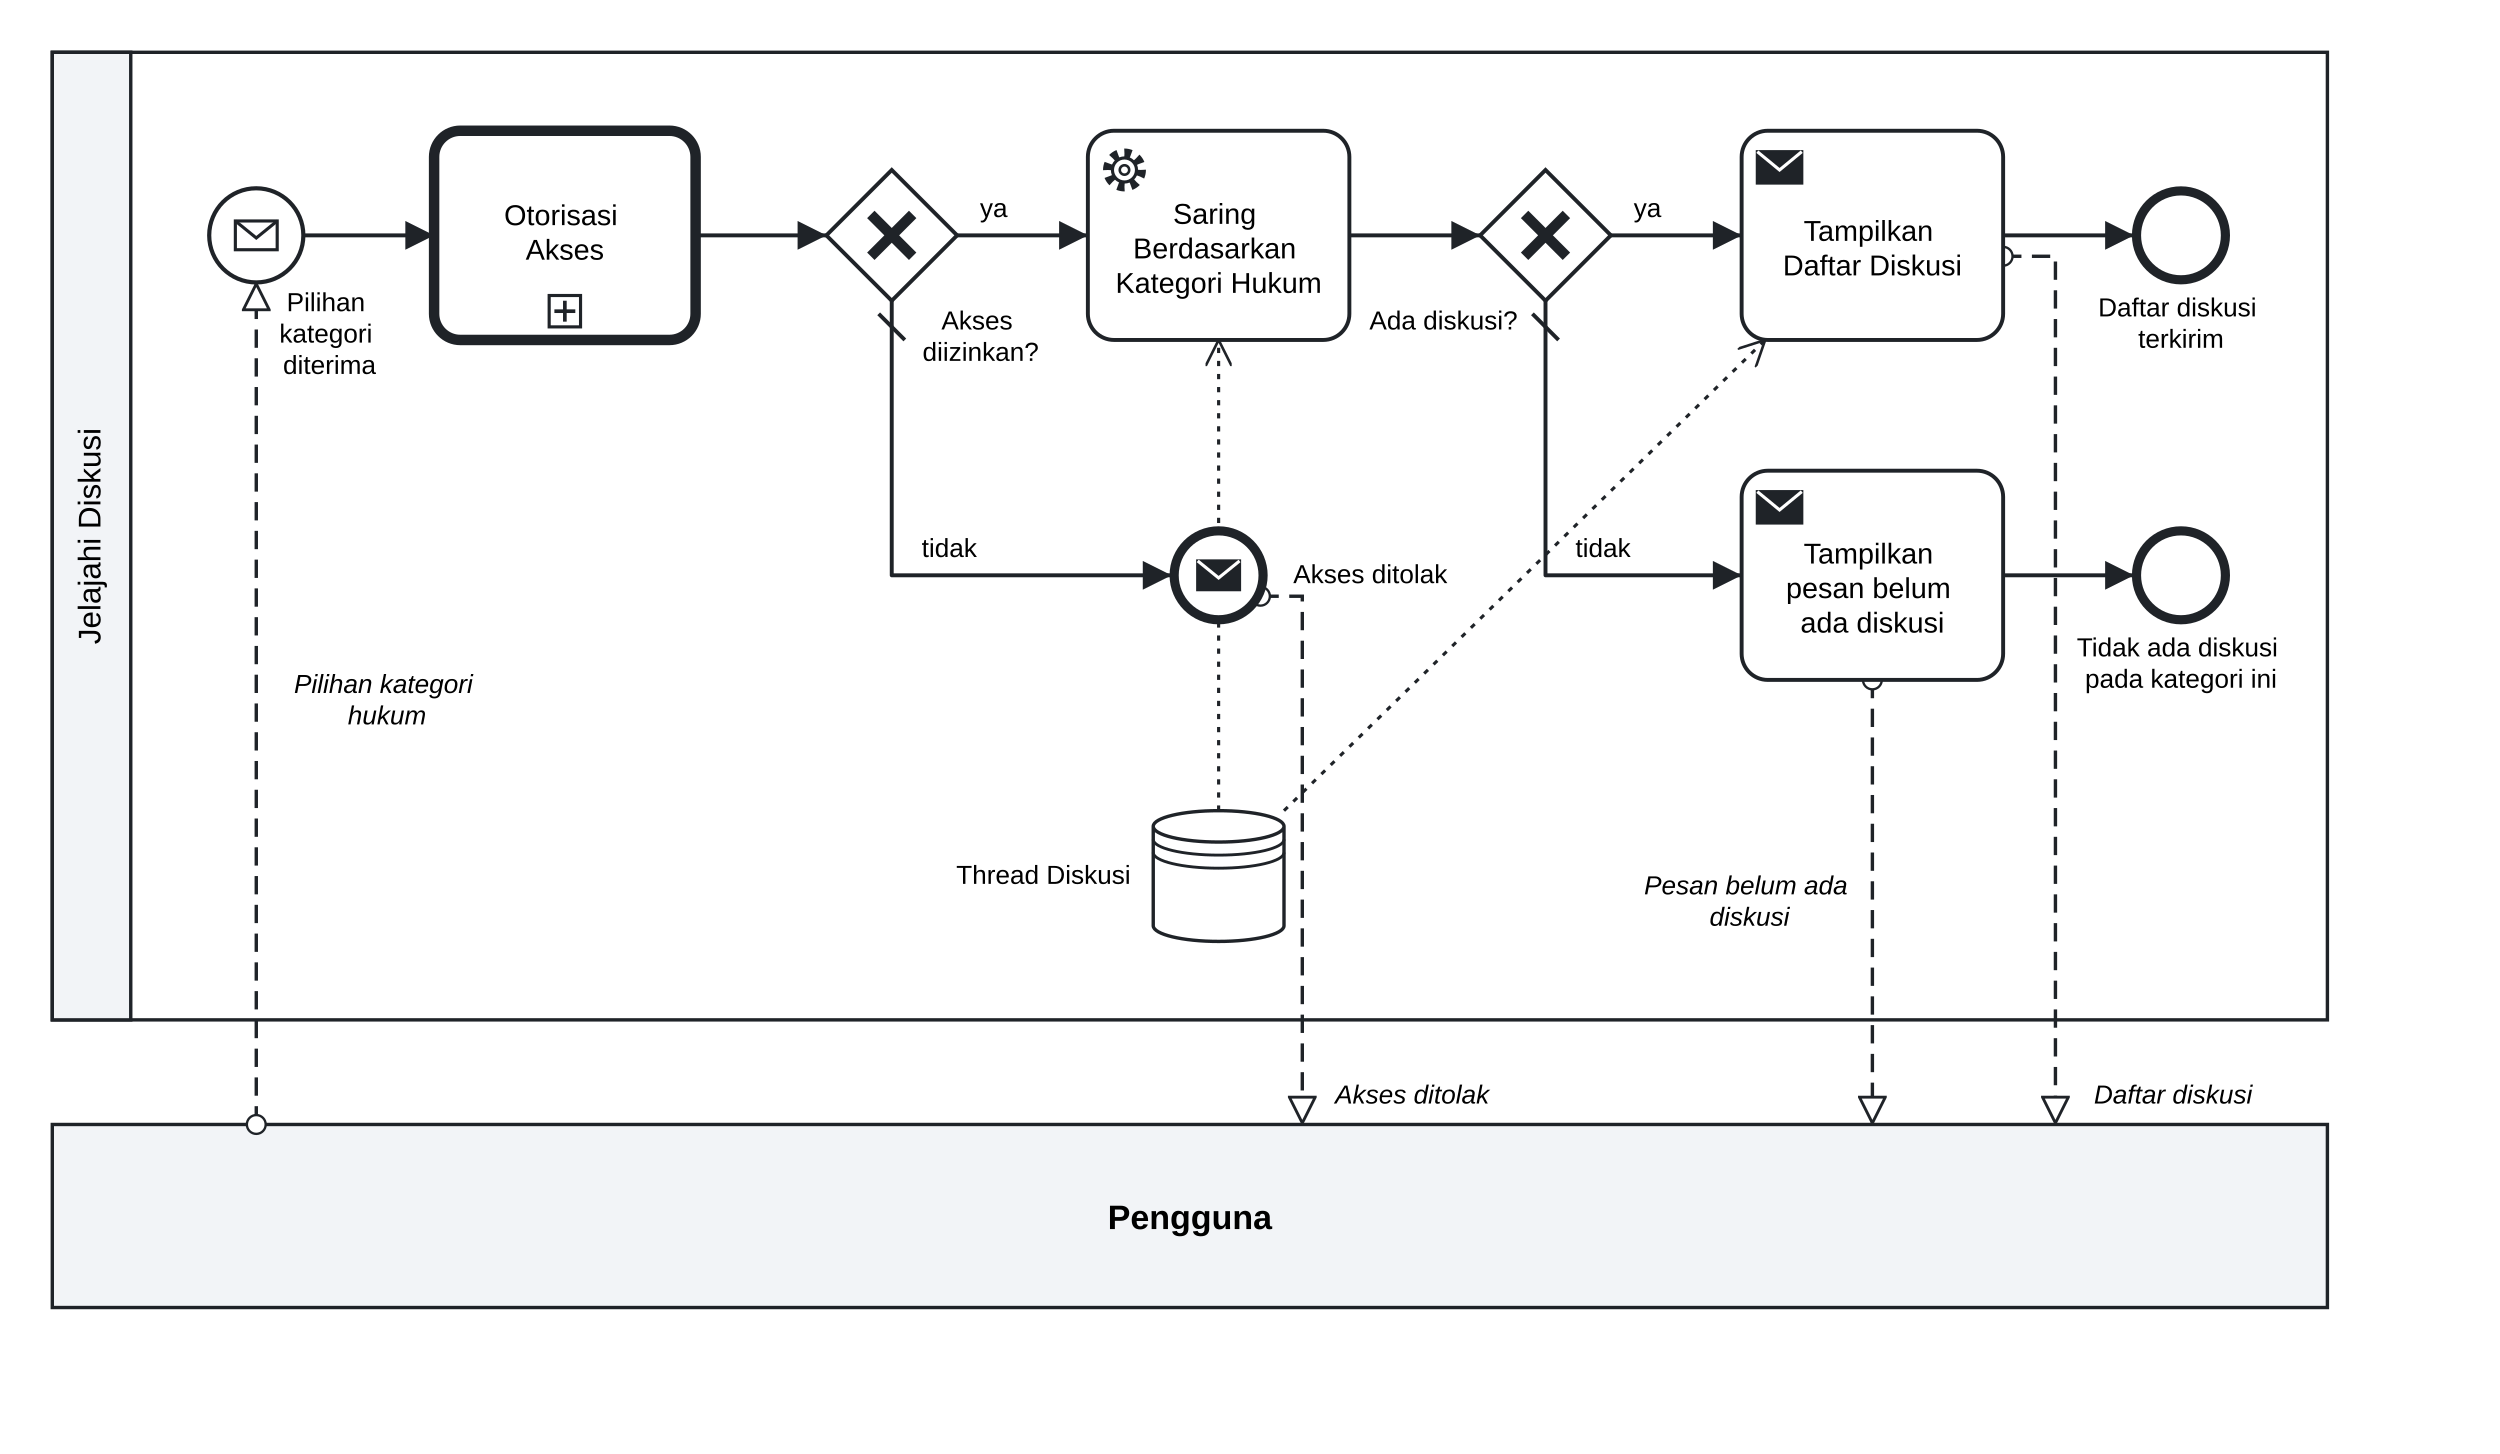
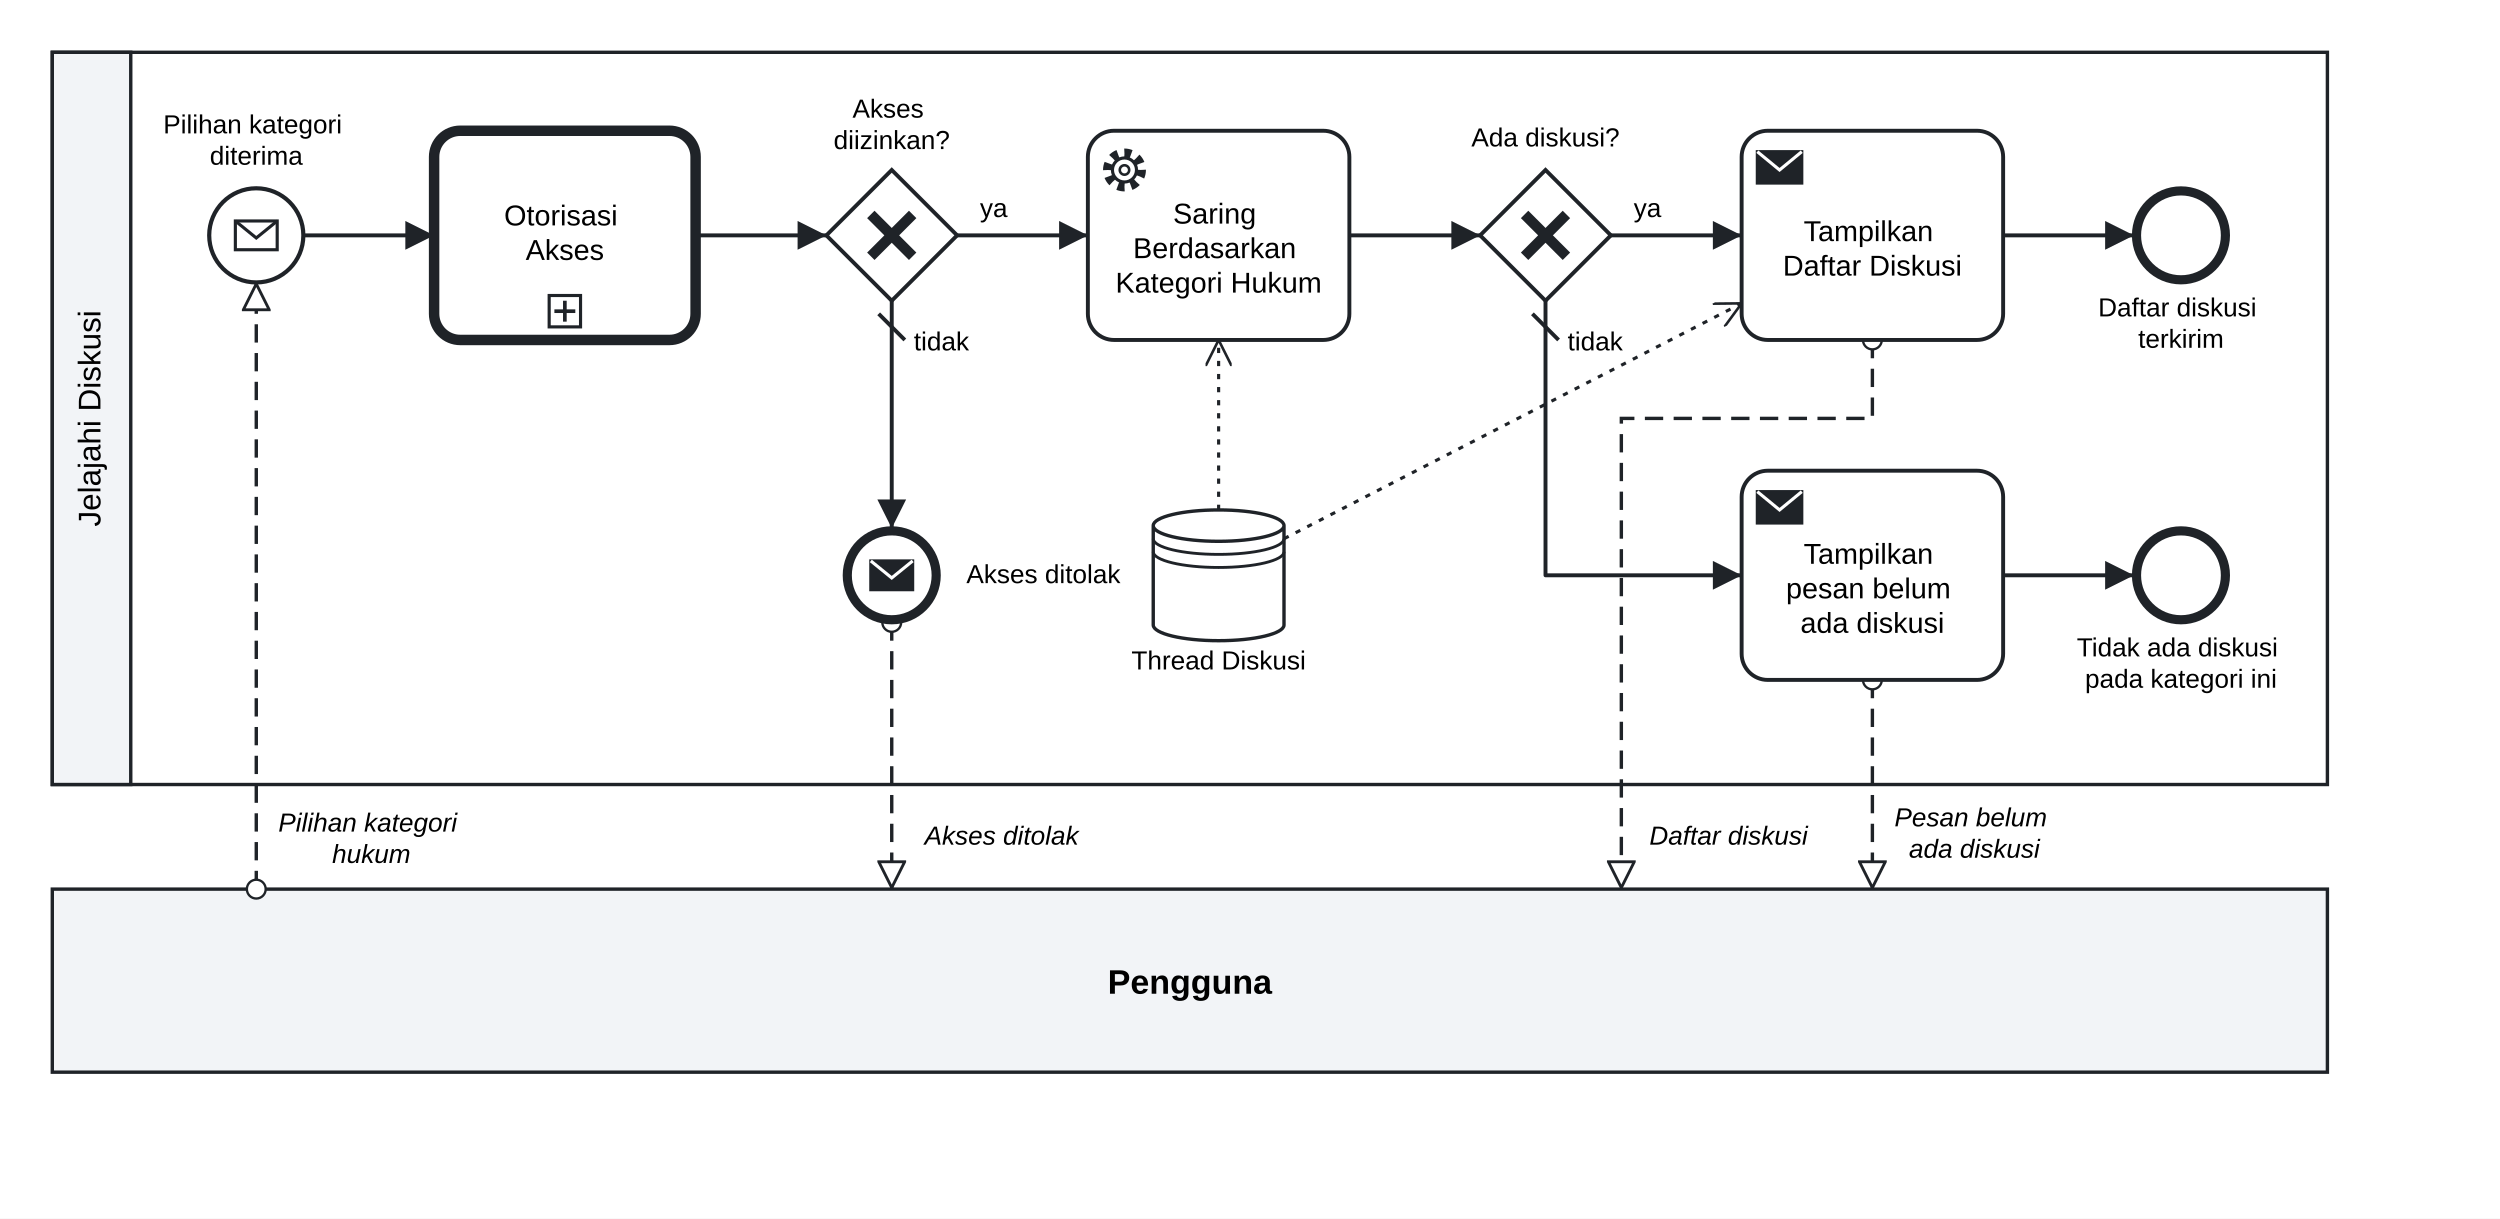
- <svg xmlns="http://www.w3.org/2000/svg" viewBox="-20 -20 956 556" width="956" height="556" font-family="Arial, Helvetica, sans-serif" role="img" aria-labelledby="tok-title tok-desc">
+ <svg xmlns="http://www.w3.org/2000/svg" viewBox="140 60 956 466" width="956" height="466" font-family="Arial, Helvetica, sans-serif" role="img" aria-labelledby="tok-title tok-desc">
  <defs>
    <marker id="seqEnd" viewBox="0 0 10 10" refX="10" refY="5" markerUnits="userSpaceOnUse" markerWidth="11" markerHeight="11" orient="auto">
      <path d="M0,0 L10,5 L0,10 z" fill="#1f2328" />
    </marker>
    <marker id="msgEnd" viewBox="0 0 10 10" refX="10" refY="5" markerUnits="userSpaceOnUse" markerWidth="11" markerHeight="11" orient="auto">
      <path d="M0.5,0.5 L9.5,5 L0.5,9.5 z" fill="#fff" stroke="#1f2328" />
    </marker>
    <marker id="msgStart" viewBox="0 0 10 10" refX="5" refY="5" markerUnits="userSpaceOnUse" markerWidth="9" markerHeight="9">
      <circle cx="5" cy="5" r="4" fill="#fff" stroke="#1f2328" />
    </marker>
    <marker id="assocEnd" viewBox="0 0 10 10" refX="10" refY="5" markerUnits="userSpaceOnUse" markerWidth="10" markerHeight="10" orient="auto">
      <path d="M0,0 L10,5 L0,10" fill="none" stroke="#1f2328" />
    </marker>
  </defs>
-   <rect x="-20" y="-20" width="956" height="556" fill="#fff" />
-   <rect x="0.0" y="0.0" width="870.0" height="370.0" fill="#fff" stroke="#1f2328" stroke-width="1.3" />
-   <rect x="0.0" y="0.0" width="30" height="370.0" fill="#f2f4f7" stroke="#1f2328" stroke-width="1.3" />
-   <g transform="rotate(-90 15.0 185.0)">
-     <text x="15.0" y="185.0" font-size="12" text-anchor="middle" dominant-baseline="middle" transform="translate(0 0.0)">Jelajahi Diskusi</text>
+   <rect x="140" y="60" width="956" height="466" fill="#fff" />
+   <rect x="160.0" y="80.0" width="870.0" height="280.0" fill="#fff" stroke="#1f2328" stroke-width="1.3" />
+   <rect x="160.0" y="80.0" width="30" height="280.0" fill="#f2f4f7" stroke="#1f2328" stroke-width="1.3" />
+   <g transform="rotate(-90 175.0 220.0)">
+     <text x="175.0" y="220.0" font-size="12" text-anchor="middle" dominant-baseline="middle" transform="translate(0 0.0)">Jelajahi Diskusi</text>
  </g>
-   <rect x="0.0" y="410.0" width="870.0" height="70.0" fill="#f2f4f7" stroke="#1f2328" stroke-width="1.3" />
-   <text x="435.0" y="450.0" font-size="13" text-anchor="middle" font-weight="bold">
-     <tspan x="435.0" dy="0.0">Pengguna</tspan>
+   <rect x="160.0" y="400.0" width="870.0" height="70.0" fill="#f2f4f7" stroke="#1f2328" stroke-width="1.3" />
+   <text x="595.0" y="440.0" font-size="13" text-anchor="middle" font-weight="bold">
+     <tspan x="595.0" dy="0.0">Pengguna</tspan>
  </text>
-   <polyline points="78.0,410.0 78.0,88.0" fill="none" stroke="#1f2328" stroke-width="1.3" stroke-dasharray="7 4" marker-start="url(#msgStart)" marker-end="url(#msgEnd)" />
-   <polyline points="462.0,208.0 478.0,208.0 478.0,410.0" fill="none" stroke="#1f2328" stroke-width="1.3" stroke-dasharray="7 4" marker-start="url(#msgStart)" marker-end="url(#msgEnd)" />
-   <polyline points="746.0,78.0 766.0,78.0 766.0,410.0" fill="none" stroke="#1f2328" stroke-width="1.3" stroke-dasharray="7 4" marker-start="url(#msgStart)" marker-end="url(#msgEnd)" />
-   <polyline points="696.0,240.0 696.0,410.0" fill="none" stroke="#1f2328" stroke-width="1.3" stroke-dasharray="7 4" marker-start="url(#msgStart)" marker-end="url(#msgEnd)" />
-   <polyline points="446.0,290.0 446.0,110.0" fill="none" stroke="#1f2328" stroke-width="1.2" stroke-dasharray="2 3" marker-end="url(#assocEnd)" />
-   <polyline points="471.0,290.0 655.0,110.0" fill="none" stroke="#1f2328" stroke-width="1.2" stroke-dasharray="2 3" marker-end="url(#assocEnd)" />
-   <polyline points="96.0,70.0 146.0,70.0" fill="none" stroke="#1f2328" stroke-width="1.5" stroke-linejoin="round" marker-end="url(#seqEnd)" />
-   <polyline points="246.0,70.0 296.0,70.0" fill="none" stroke="#1f2328" stroke-width="1.5" stroke-linejoin="round" marker-end="url(#seqEnd)" />
-   <polyline points="346.0,70.0 396.0,70.0" fill="none" stroke="#1f2328" stroke-width="1.5" stroke-linejoin="round" marker-end="url(#seqEnd)" />
-   <polyline points="321.0,95.0 321.0,200.0 428.0,200.0" fill="none" stroke="#1f2328" stroke-width="1.5" stroke-linejoin="round" marker-end="url(#seqEnd)" />
-   <line x1="316.0" y1="100.0" x2="326.0" y2="110.0" stroke="#1f2328" stroke-width="1.5" />
-   <polyline points="496.0,70.0 546.0,70.0" fill="none" stroke="#1f2328" stroke-width="1.5" stroke-linejoin="round" marker-end="url(#seqEnd)" />
-   <polyline points="596.0,70.0 646.0,70.0" fill="none" stroke="#1f2328" stroke-width="1.5" stroke-linejoin="round" marker-end="url(#seqEnd)" />
-   <polyline points="571.0,95.0 571.0,200.0 646.0,200.0" fill="none" stroke="#1f2328" stroke-width="1.5" stroke-linejoin="round" marker-end="url(#seqEnd)" />
-   <line x1="566.0" y1="100.0" x2="576.0" y2="110.0" stroke="#1f2328" stroke-width="1.5" />
-   <polyline points="746.0,70.0 796.0,70.0" fill="none" stroke="#1f2328" stroke-width="1.5" stroke-linejoin="round" marker-end="url(#seqEnd)" />
-   <polyline points="746.0,200.0 796.0,200.0" fill="none" stroke="#1f2328" stroke-width="1.5" stroke-linejoin="round" marker-end="url(#seqEnd)" />
-   <circle cx="78.0" cy="70.0" r="18" fill="#fff" stroke="#1f2328" stroke-width="1.6" />
-   <rect x="70.0" y="64.5" width="16" height="11" fill="#fff" stroke="#1f2328" stroke-width="1.2" />
-   <polyline points="70.0,64.5 78.0,71.0 86.0,64.5" fill="none" stroke="#1f2328" stroke-width="1.2" />
-   <rect x="146.0" y="30.0" width="100.0" height="80.0" rx="10" fill="#fff" stroke="#1f2328" stroke-width="4" />
-   <text x="196.0" y="66.1" font-size="11" text-anchor="middle">
-     <tspan x="196.0" dy="0.0">Otorisasi</tspan>
-     <tspan x="196.0" dy="13.2">Akses</tspan>
+   <polyline points="238.0,400.0 238.0,168.0" fill="none" stroke="#1f2328" stroke-width="1.3" stroke-dasharray="7 4" marker-start="url(#msgStart)" marker-end="url(#msgEnd)" />
+   <polyline points="481.0,298.0 481.0,400.0" fill="none" stroke="#1f2328" stroke-width="1.3" stroke-dasharray="7 4" marker-start="url(#msgStart)" marker-end="url(#msgEnd)" />
+   <polyline points="856.0,190.0 856.0,220.0 760.0,220.0 760.0,400.0" fill="none" stroke="#1f2328" stroke-width="1.3" stroke-dasharray="7 4" marker-start="url(#msgStart)" marker-end="url(#msgEnd)" />
+   <polyline points="856.0,320.0 856.0,400.0" fill="none" stroke="#1f2328" stroke-width="1.3" stroke-dasharray="7 4" marker-start="url(#msgStart)" marker-end="url(#msgEnd)" />
+   <polyline points="606.0,255.0 606.0,190.0" fill="none" stroke="#1f2328" stroke-width="1.2" stroke-dasharray="2 3" marker-end="url(#assocEnd)" />
+   <polyline points="631.0,266.0 806.0,176.0" fill="none" stroke="#1f2328" stroke-width="1.2" stroke-dasharray="2 3" marker-end="url(#assocEnd)" />
+   <polyline points="256.0,150.0 306.0,150.0" fill="none" stroke="#1f2328" stroke-width="1.5" stroke-linejoin="round" marker-end="url(#seqEnd)" />
+   <polyline points="406.0,150.0 456.0,150.0" fill="none" stroke="#1f2328" stroke-width="1.5" stroke-linejoin="round" marker-end="url(#seqEnd)" />
+   <polyline points="506.0,150.0 556.0,150.0" fill="none" stroke="#1f2328" stroke-width="1.5" stroke-linejoin="round" marker-end="url(#seqEnd)" />
+   <polyline points="481.0,175.0 481.0,262.0" fill="none" stroke="#1f2328" stroke-width="1.5" stroke-linejoin="round" marker-end="url(#seqEnd)" />
+   <line x1="476.0" y1="180.0" x2="486.0" y2="190.0" stroke="#1f2328" stroke-width="1.5" />
+   <polyline points="656.0,150.0 706.0,150.0" fill="none" stroke="#1f2328" stroke-width="1.5" stroke-linejoin="round" marker-end="url(#seqEnd)" />
+   <polyline points="756.0,150.0 806.0,150.0" fill="none" stroke="#1f2328" stroke-width="1.5" stroke-linejoin="round" marker-end="url(#seqEnd)" />
+   <polyline points="731.0,175.0 731.0,280.0 806.0,280.0" fill="none" stroke="#1f2328" stroke-width="1.5" stroke-linejoin="round" marker-end="url(#seqEnd)" />
+   <line x1="726.0" y1="180.0" x2="736.0" y2="190.0" stroke="#1f2328" stroke-width="1.5" />
+   <polyline points="906.0,150.0 956.0,150.0" fill="none" stroke="#1f2328" stroke-width="1.5" stroke-linejoin="round" marker-end="url(#seqEnd)" />
+   <polyline points="906.0,280.0 956.0,280.0" fill="none" stroke="#1f2328" stroke-width="1.5" stroke-linejoin="round" marker-end="url(#seqEnd)" />
+   <circle cx="238.0" cy="150.0" r="18" fill="#fff" stroke="#1f2328" stroke-width="1.6" />
+   <rect x="230.0" y="144.5" width="16" height="11" fill="#fff" stroke="#1f2328" stroke-width="1.2" />
+   <polyline points="230.0,144.5 238.0,151.0 246.0,144.5" fill="none" stroke="#1f2328" stroke-width="1.2" />
+   <rect x="306.0" y="110.0" width="100.0" height="80.0" rx="10" fill="#fff" stroke="#1f2328" stroke-width="4" />
+   <text x="356.0" y="146.2" font-size="11" text-anchor="middle">
+     <tspan x="356.0" dy="0.0">Otorisasi</tspan>
+     <tspan x="356.0" dy="13.2">Akses</tspan>
  </text>
-   <rect x="190.0" y="93.0" width="12" height="12" fill="#fff" stroke="#1f2328" stroke-width="1.2" />
-   <path d="M192.0,99.0 h8 M196.0,95.0 v8" stroke="#1f2328" stroke-width="1.4" />
-   <polygon points="321.0,45.0 346.0,70.0 321.0,95.0 296.0,70.0" fill="#fff" stroke="#1f2328" stroke-width="1.5" />
-   <path d="M313.0,62.0 L329.0,78.0 M329.0,62.0 L313.0,78.0" stroke="#1f2328" stroke-width="4" />
-   <circle cx="446.0" cy="200.0" r="17" fill="#fff" stroke="#1f2328" stroke-width="3.5" />
-   <rect x="438.0" y="194.5" width="16" height="11" fill="#1f2328" stroke="#1f2328" stroke-width="1.2" />
-   <polyline points="438.0,194.5 446.0,201.0 454.0,194.5" fill="none" stroke="#fff" stroke-width="1.2" />
-   <rect x="396.0" y="30.0" width="100.0" height="80.0" rx="10" fill="#fff" stroke="#1f2328" stroke-width="1.5" />
-   <circle cx="410.0" cy="45.0" r="6.5" fill="none" stroke="#1f2328" stroke-width="3.4" stroke-dasharray="2.6 2.5" />
-   <circle cx="410.0" cy="45.0" r="4.6" fill="#fff" stroke="#1f2328" stroke-width="1.2" />
-   <circle cx="410.0" cy="45.0" r="1.8" fill="none" stroke="#1f2328" stroke-width="1" />
-   <text x="446.0" y="65.6" font-size="11" text-anchor="middle">
-     <tspan x="446.0" dy="0.0">Saring</tspan>
-     <tspan x="446.0" dy="13.2">Berdasarkan</tspan>
-     <tspan x="446.0" dy="13.2">Kategori Hukum</tspan>
+   <rect x="350.0" y="173.0" width="12" height="12" fill="#fff" stroke="#1f2328" stroke-width="1.2" />
+   <path d="M352.0,179.0 h8 M356.0,175.0 v8" stroke="#1f2328" stroke-width="1.4" />
+   <polygon points="481.0,125.0 506.0,150.0 481.0,175.0 456.0,150.0" fill="#fff" stroke="#1f2328" stroke-width="1.5" />
+   <path d="M473.0,142.0 L489.0,158.0 M489.0,142.0 L473.0,158.0" stroke="#1f2328" stroke-width="4" />
+   <rect x="556.0" y="110.0" width="100.0" height="80.0" rx="10" fill="#fff" stroke="#1f2328" stroke-width="1.5" />
+   <circle cx="570.0" cy="125.0" r="6.5" fill="none" stroke="#1f2328" stroke-width="3.4" stroke-dasharray="2.6 2.5" />
+   <circle cx="570.0" cy="125.0" r="4.6" fill="#fff" stroke="#1f2328" stroke-width="1.2" />
+   <circle cx="570.0" cy="125.0" r="1.8" fill="none" stroke="#1f2328" stroke-width="1" />
+   <text x="606.0" y="145.5" font-size="11" text-anchor="middle">
+     <tspan x="606.0" dy="0.0">Saring</tspan>
+     <tspan x="606.0" dy="13.2">Berdasarkan</tspan>
+     <tspan x="606.0" dy="13.2">Kategori Hukum</tspan>
  </text>
-   <polygon points="571.0,45.0 596.0,70.0 571.0,95.0 546.0,70.0" fill="#fff" stroke="#1f2328" stroke-width="1.5" />
-   <path d="M563.0,62.0 L579.0,78.0 M579.0,62.0 L563.0,78.0" stroke="#1f2328" stroke-width="4" />
-   <rect x="646.0" y="30.0" width="100.0" height="80.0" rx="10" fill="#fff" stroke="#1f2328" stroke-width="1.5" />
-   <rect x="652.0" y="38.0" width="17" height="12" fill="#1f2328" stroke="#1f2328" stroke-width="1.2" />
-   <polyline points="652.0,38.0 660.5,45.0 669.0,38.0" fill="none" stroke="#fff" stroke-width="1.2" />
-   <text x="696.0" y="72.1" font-size="11" text-anchor="middle">
-     <tspan x="696.0" dy="0.0">Tampilkan</tspan>
-     <tspan x="696.0" dy="13.2">Daftar Diskusi</tspan>
+   <polygon points="731.0,125.0 756.0,150.0 731.0,175.0 706.0,150.0" fill="#fff" stroke="#1f2328" stroke-width="1.5" />
+   <path d="M723.0,142.0 L739.0,158.0 M739.0,142.0 L723.0,158.0" stroke="#1f2328" stroke-width="4" />
+   <rect x="806.0" y="110.0" width="100.0" height="80.0" rx="10" fill="#fff" stroke="#1f2328" stroke-width="1.5" />
+   <rect x="812.0" y="118.0" width="17" height="12" fill="#1f2328" stroke="#1f2328" stroke-width="1.2" />
+   <polyline points="812.0,118.0 820.5,125.0 829.0,118.0" fill="none" stroke="#fff" stroke-width="1.2" />
+   <text x="856.0" y="152.2" font-size="11" text-anchor="middle">
+     <tspan x="856.0" dy="0.0">Tampilkan</tspan>
+     <tspan x="856.0" dy="13.2">Daftar Diskusi</tspan>
  </text>
-   <circle cx="814.0" cy="70.0" r="17" fill="#fff" stroke="#1f2328" stroke-width="3.5" />
-   <rect x="646.0" y="160.0" width="100.0" height="80.0" rx="10" fill="#fff" stroke="#1f2328" stroke-width="1.5" />
-   <rect x="652.0" y="168.0" width="17" height="12" fill="#1f2328" stroke="#1f2328" stroke-width="1.2" />
-   <polyline points="652.0,168.0 660.5,175.0 669.0,168.0" fill="none" stroke="#fff" stroke-width="1.2" />
-   <text x="696.0" y="195.5" font-size="11" text-anchor="middle">
-     <tspan x="696.0" dy="0.0">Tampilkan</tspan>
-     <tspan x="696.0" dy="13.2">pesan belum</tspan>
-     <tspan x="696.0" dy="13.2">ada diskusi</tspan>
+   <circle cx="974.0" cy="150.0" r="17" fill="#fff" stroke="#1f2328" stroke-width="3.5" />
+   <rect x="806.0" y="240.0" width="100.0" height="80.0" rx="10" fill="#fff" stroke="#1f2328" stroke-width="1.5" />
+   <rect x="812.0" y="248.0" width="17" height="12" fill="#1f2328" stroke="#1f2328" stroke-width="1.2" />
+   <polyline points="812.0,248.0 820.5,255.0 829.0,248.0" fill="none" stroke="#fff" stroke-width="1.2" />
+   <text x="856.0" y="275.6" font-size="11" text-anchor="middle">
+     <tspan x="856.0" dy="0.0">Tampilkan</tspan>
+     <tspan x="856.0" dy="13.2">pesan belum</tspan>
+     <tspan x="856.0" dy="13.2">ada diskusi</tspan>
  </text>
-   <circle cx="814.0" cy="200.0" r="17" fill="#fff" stroke="#1f2328" stroke-width="3.5" />
-   <path d="M421.0,296.0 a25.0,6 0 0 0 50.0,0 a25.0,6 0 0 0 -50.0,0 v38.0 a25.0,6 0 0 0 50.0,0 v-38.0" fill="#fff" stroke="#1f2328" stroke-width="1.3" />
-   <path d="M421.0,301.0 a25.0,6 0 0 0 50.0,0 M421.0,306.0 a25.0,6 0 0 0 50.0,0" fill="none" stroke="#1f2328" stroke-width="1.1" />
-   <text x="128.0" y="245.0" font-size="10" text-anchor="middle" font-style="italic">
-     <tspan x="128.0" dy="0.0">Pilihan kategori</tspan>
-     <tspan x="128.0" dy="12.0">hukum</tspan>
+   <circle cx="974.0" cy="280.0" r="17" fill="#fff" stroke="#1f2328" stroke-width="3.5" />
+   <circle cx="481.0" cy="280.0" r="17" fill="#fff" stroke="#1f2328" stroke-width="3.5" />
+   <rect x="473.0" y="274.5" width="16" height="11" fill="#1f2328" stroke="#1f2328" stroke-width="1.2" />
+   <polyline points="473.0,274.5 481.0,281.0 489.0,274.5" fill="none" stroke="#fff" stroke-width="1.2" />
+   <path d="M581.0,261.0 a25.0,6 0 0 0 50.0,0 a25.0,6 0 0 0 -50.0,0 v38.0 a25.0,6 0 0 0 50.0,0 v-38.0" fill="#fff" stroke="#1f2328" stroke-width="1.3" />
+   <path d="M581.0,266.0 a25.0,6 0 0 0 50.0,0 M581.0,271.0 a25.0,6 0 0 0 50.0,0" fill="none" stroke="#1f2328" stroke-width="1.1" />
+   <text x="282.0" y="378.0" font-size="10" text-anchor="middle" font-style="italic">
+     <tspan x="282.0" dy="0.0">Pilihan kategori</tspan>
+     <tspan x="282.0" dy="12.0">hukum</tspan>
  </text>
-   <text x="520.0" y="402.0" font-size="10" text-anchor="middle" font-style="italic">
-     <tspan x="520.0" dy="0.0">Akses ditolak</tspan>
+   <text x="523.0" y="383.0" font-size="10" text-anchor="middle" font-style="italic">
+     <tspan x="523.0" dy="0.0">Akses ditolak</tspan>
  </text>
-   <text x="811.0" y="402.0" font-size="10" text-anchor="middle" font-style="italic">
-     <tspan x="811.0" dy="0.0">Daftar diskusi</tspan>
+   <text x="801.0" y="383.0" font-size="10" text-anchor="middle" font-style="italic">
+     <tspan x="801.0" dy="0.0">Daftar diskusi</tspan>
  </text>
-   <text x="649.0" y="322.0" font-size="10" text-anchor="middle" font-style="italic">
-     <tspan x="649.0" dy="0.0">Pesan belum ada</tspan>
-     <tspan x="649.0" dy="12.0">diskusi</tspan>
+   <text x="895.0" y="376.0" font-size="10" text-anchor="middle" font-style="italic">
+     <tspan x="895.0" dy="0.0">Pesan belum</tspan>
+     <tspan x="895.0" dy="12.0">ada diskusi</tspan>
  </text>
-   <text x="360.0" y="63.0" font-size="10" text-anchor="middle">
-     <tspan x="360.0" dy="0.0">ya</tspan>
+   <text x="520.0" y="143.0" font-size="10" text-anchor="middle">
+     <tspan x="520.0" dy="0.0">ya</tspan>
  </text>
-   <text x="343.0" y="193.0" font-size="10" text-anchor="middle">
-     <tspan x="343.0" dy="0.0">tidak</tspan>
+   <text x="500.0" y="194.0" font-size="10" text-anchor="middle">
+     <tspan x="500.0" dy="0.0">tidak</tspan>
  </text>
-   <text x="610.0" y="63.0" font-size="10" text-anchor="middle">
-     <tspan x="610.0" dy="0.0">ya</tspan>
+   <text x="770.0" y="143.0" font-size="10" text-anchor="middle">
+     <tspan x="770.0" dy="0.0">ya</tspan>
  </text>
-   <text x="593.0" y="193.0" font-size="10" text-anchor="middle">
-     <tspan x="593.0" dy="0.0">tidak</tspan>
+   <text x="750.0" y="194.0" font-size="10" text-anchor="middle">
+     <tspan x="750.0" dy="0.0">tidak</tspan>
  </text>
-   <text x="106.0" y="99.0" font-size="10" text-anchor="middle">
-     <tspan x="106.0" dy="0.0">Pilihan</tspan>
-     <tspan x="106.0" dy="12.0">kategori</tspan>
-     <tspan x="106.0" dy="12.0">diterima</tspan>
+   <text x="238.0" y="111.0" font-size="10" text-anchor="middle">
+     <tspan x="238.0" dy="0.0">Pilihan kategori</tspan>
+     <tspan x="238.0" dy="12.0">diterima</tspan>
  </text>
-   <text x="355.0" y="106.0" font-size="10" text-anchor="middle">
-     <tspan x="355.0" dy="0.0">Akses</tspan>
-     <tspan x="355.0" dy="12.0">diizinkan?</tspan>
+   <text x="481.0" y="105.0" font-size="10" text-anchor="middle">
+     <tspan x="481.0" dy="0.0">Akses</tspan>
+     <tspan x="481.0" dy="12.0">diizinkan?</tspan>
  </text>
-   <text x="504.0" y="203.0" font-size="10" text-anchor="middle">
-     <tspan x="504.0" dy="0.0">Akses ditolak</tspan>
+   <text x="731.0" y="116.0" font-size="10" text-anchor="middle">
+     <tspan x="731.0" dy="0.0">Ada diskusi?</tspan>
  </text>
-   <text x="532.0" y="106.0" font-size="10" text-anchor="middle">
-     <tspan x="532.0" dy="0.0">Ada diskusi?</tspan>
+   <text x="974.0" y="181.0" font-size="10" text-anchor="middle">
+     <tspan x="974.0" dy="0.0">Daftar diskusi</tspan>
+     <tspan x="974.0" dy="12.0">terkirim</tspan>
  </text>
-   <text x="814.0" y="101.0" font-size="10" text-anchor="middle">
-     <tspan x="814.0" dy="0.0">Daftar diskusi</tspan>
-     <tspan x="814.0" dy="12.0">terkirim</tspan>
+   <text x="974.0" y="311.0" font-size="10" text-anchor="middle">
+     <tspan x="974.0" dy="0.0">Tidak ada diskusi</tspan>
+     <tspan x="974.0" dy="12.0">pada kategori ini</tspan>
  </text>
-   <text x="814.0" y="231.0" font-size="10" text-anchor="middle">
-     <tspan x="814.0" dy="0.0">Tidak ada diskusi</tspan>
-     <tspan x="814.0" dy="12.0">pada kategori ini</tspan>
+   <text x="539.0" y="283.0" font-size="10" text-anchor="middle">
+     <tspan x="539.0" dy="0.0">Akses ditolak</tspan>
  </text>
-   <text x="379.0" y="318.0" font-size="10" text-anchor="middle">
-     <tspan x="379.0" dy="0.0">Thread Diskusi</tspan>
+   <text x="606.0" y="316.0" font-size="10" text-anchor="middle">
+     <tspan x="606.0" dy="0.0">Thread Diskusi</tspan>
  </text>
</svg>
